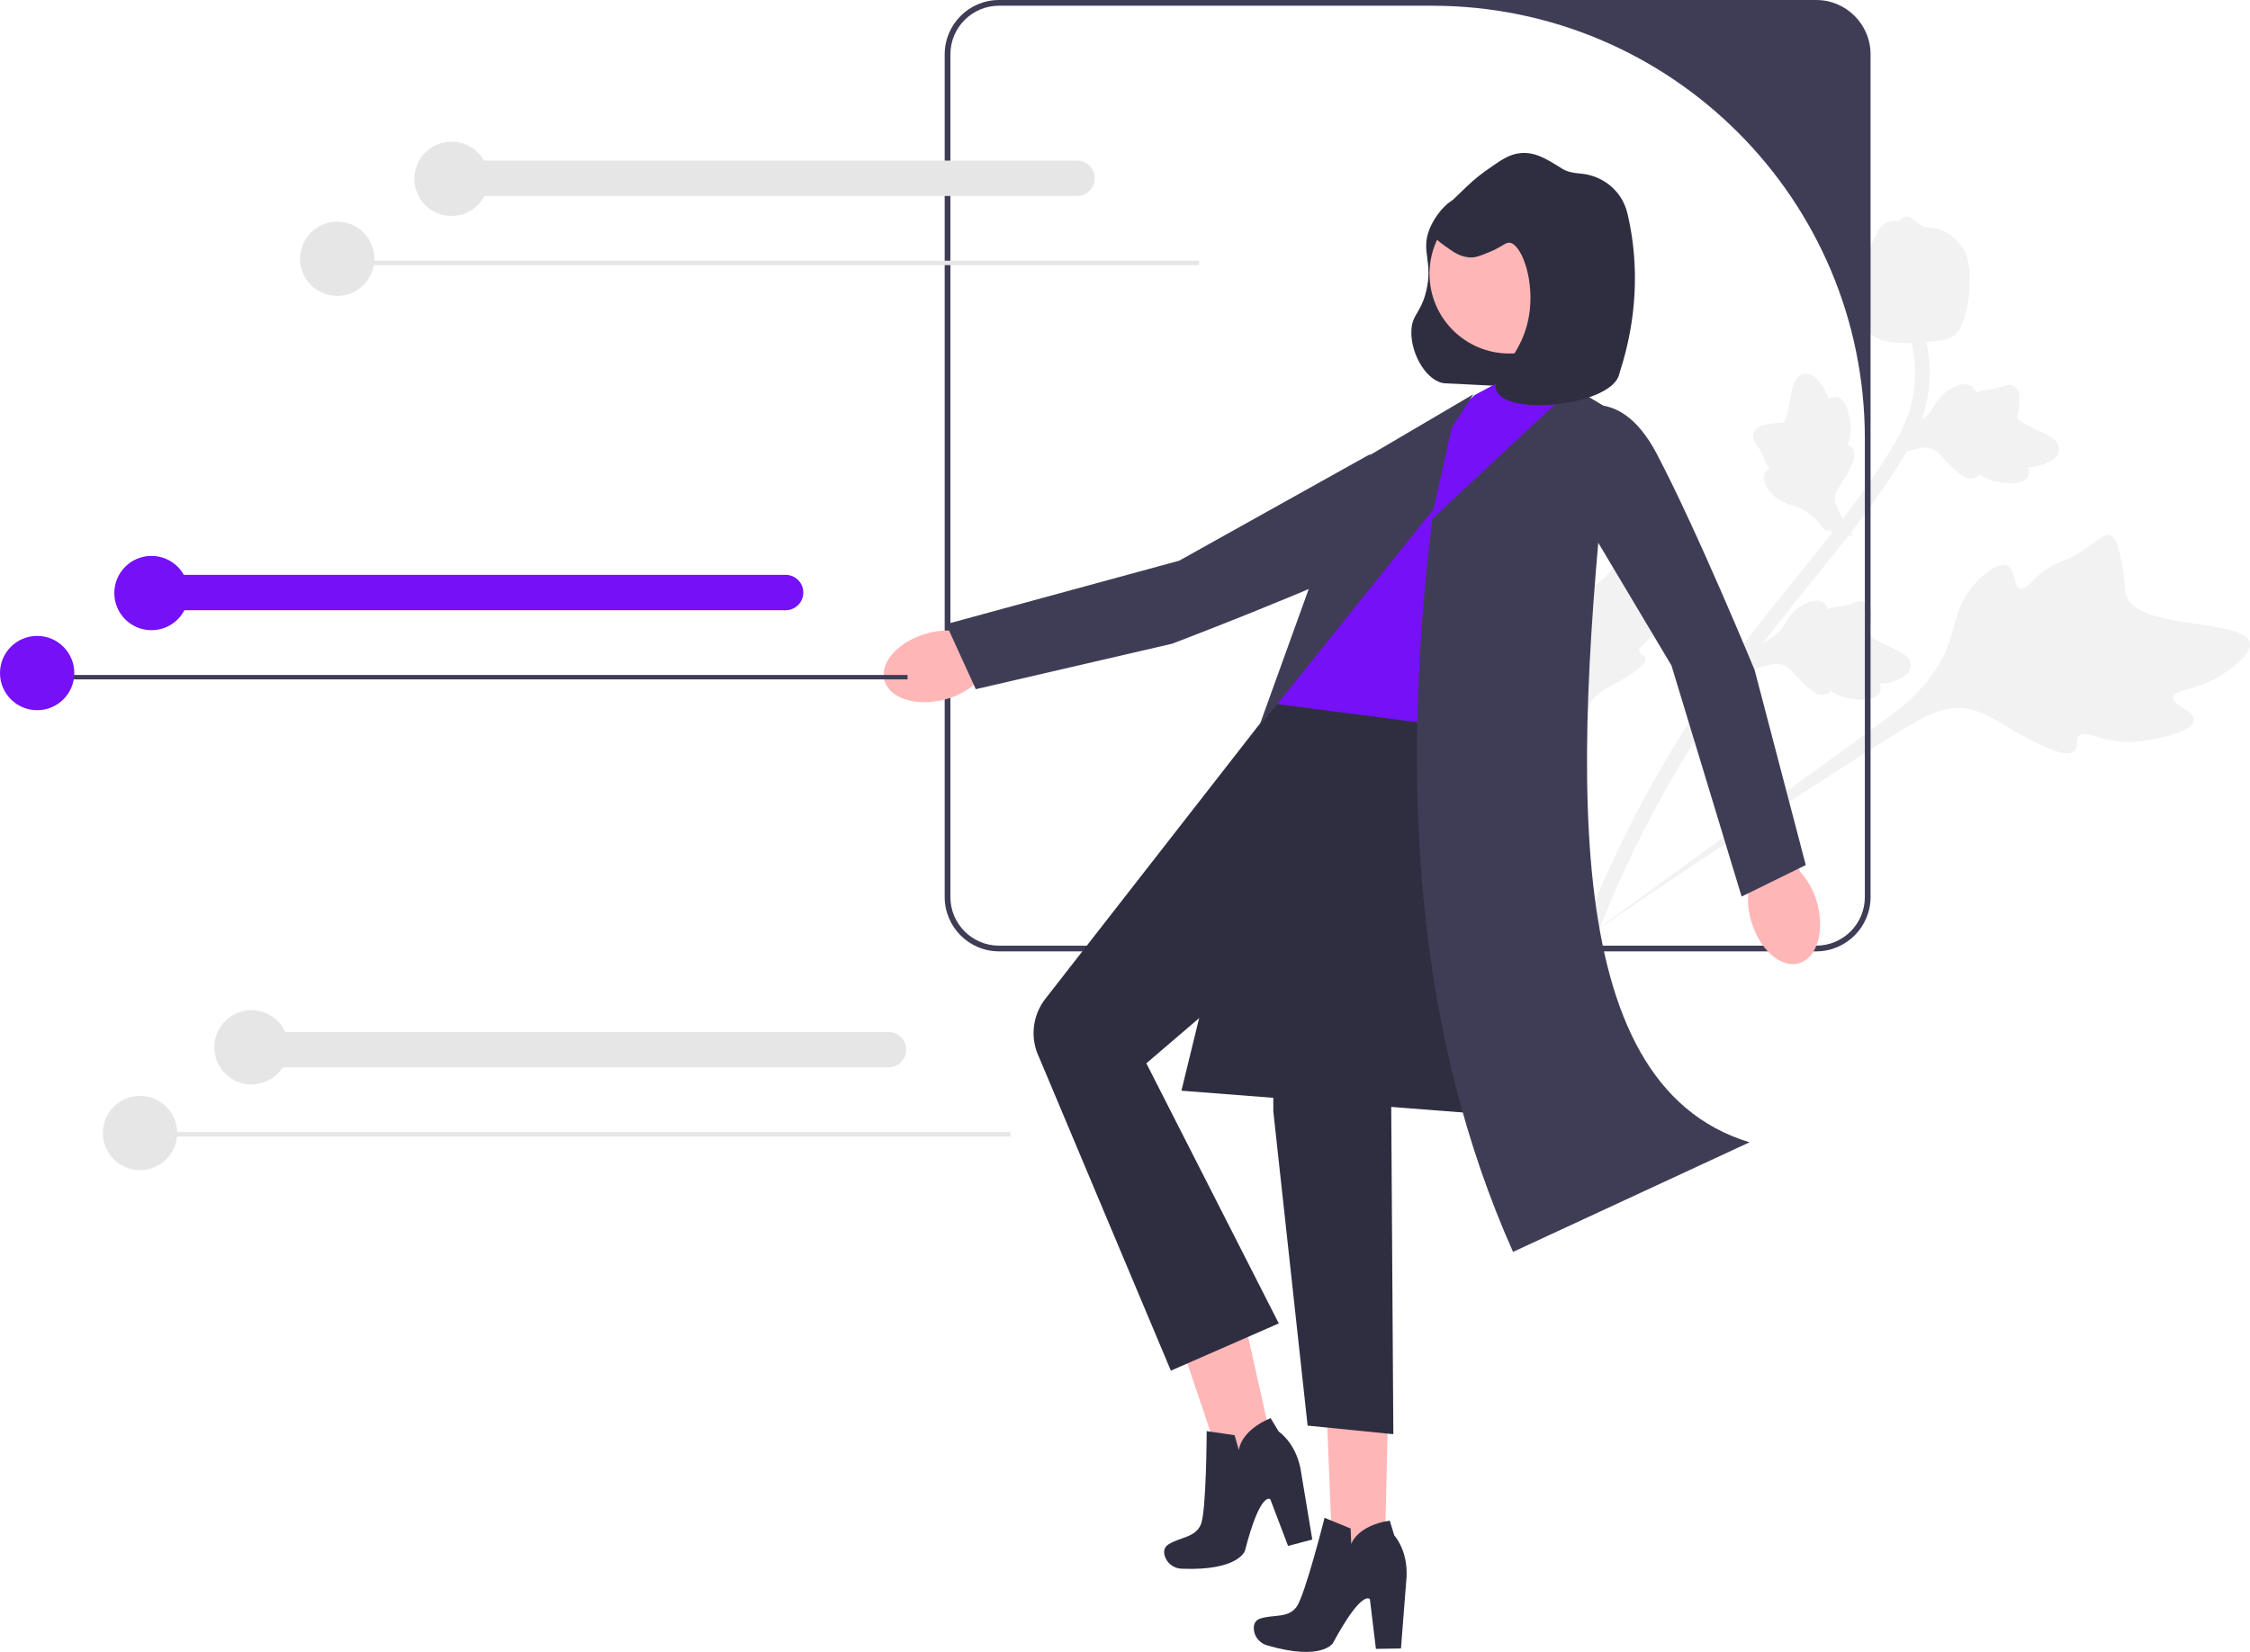
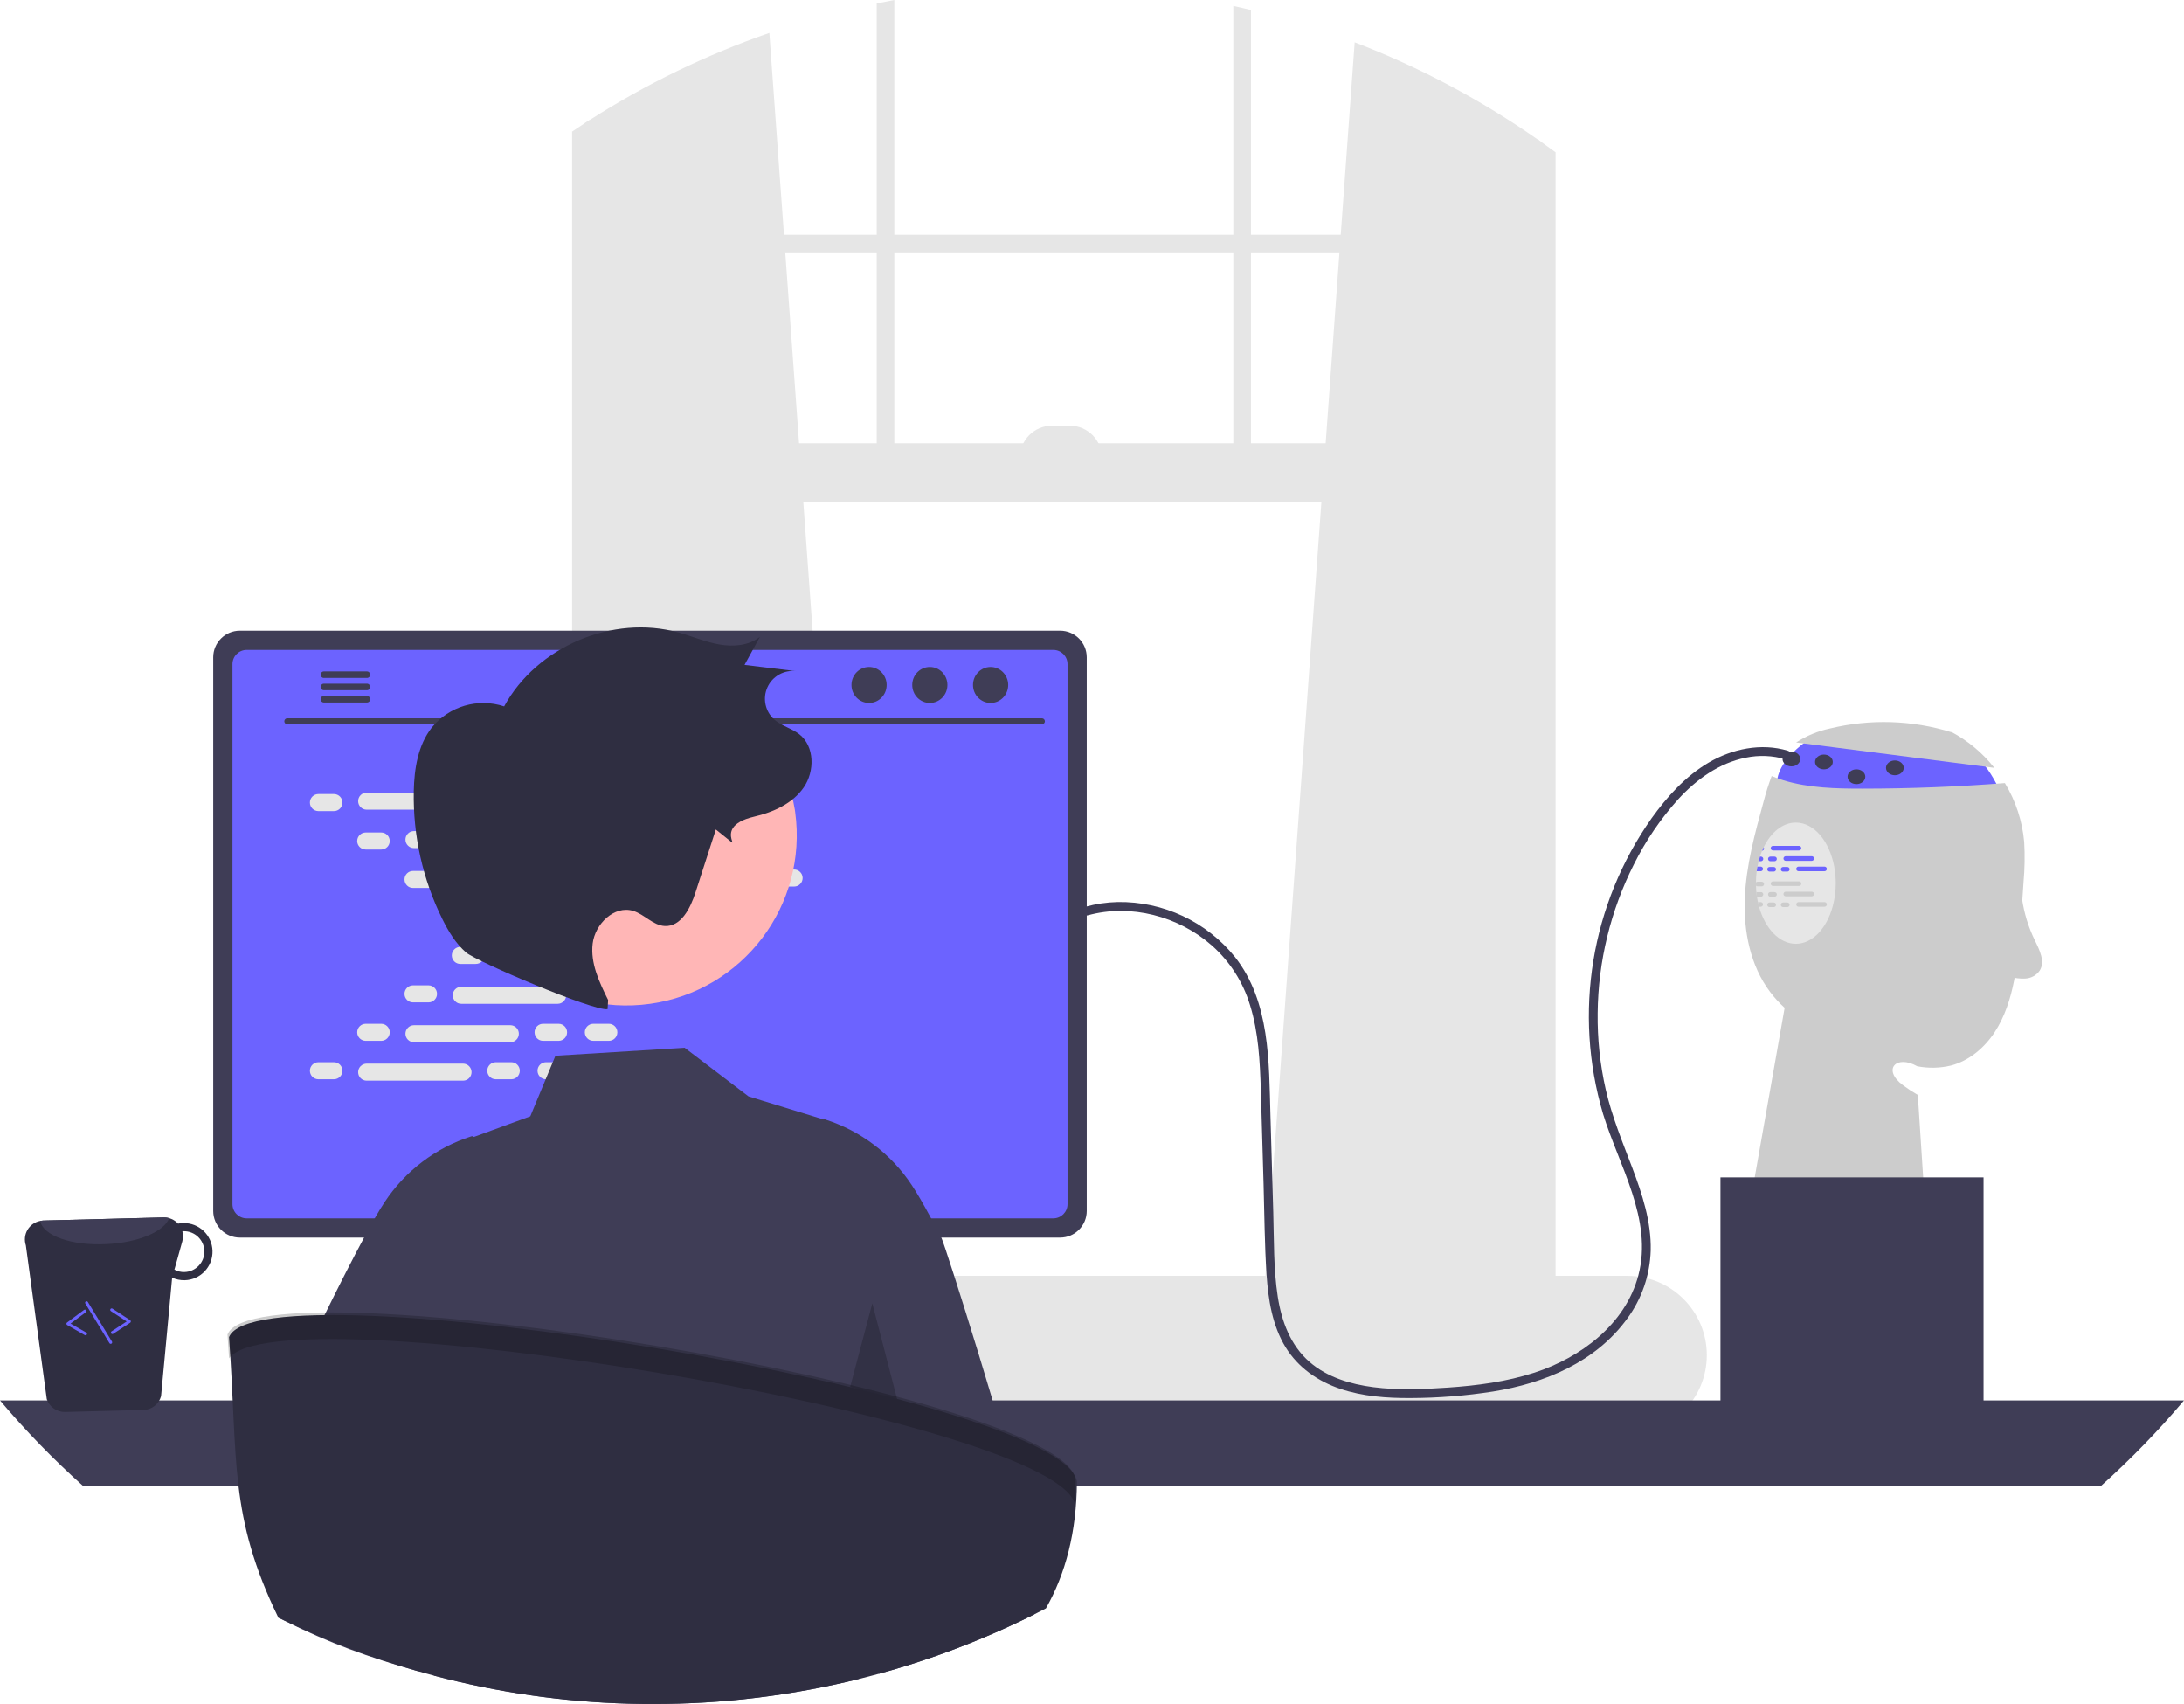
- <svg xmlns="http://www.w3.org/2000/svg" width="787.361" height="578.211" viewBox="0 0 787.361 578.211">
-   <g>
-     <path d="M767.741,251.996c.22-3.362-7.668-5.003-7.31-7.946,.357-2.932,8.313-2.322,16.723-7.618,1.517-.955,11.074-6.973,10.142-11.488-1.767-8.558-39.665-4.19-43.353-16.64-.81-2.732-.058-6.565-2.29-15.152-.888-3.416-1.625-5.189-3.131-5.749-2.137-.794-3.953,1.549-9.198,5.01-7.865,5.191-9.303,3.567-14.947,8.141-4.19,3.395-5.598,6.073-7.422,5.533-2.581-.764-1.428-6.619-4.384-8.048-3.016-1.458-8.275,2.677-11.498,6.262-6.047,6.729-6.674,13.473-8.684,19.639-2.185,6.701-7.025,15.852-19.032,25.275l-109.61,79.788c23.074-15.973,87.601-58.887,112.741-74.039,7.258-4.374,14.88-8.632,23.201-6.673,8.011,1.885,15.705,9.305,28.622,14.228,1.508,.575,5.728,2.122,7.628,.318,1.571-1.491,.125-3.914,1.571-5.328,1.939-1.897,6.114,.923,12.956,1.889,4.825,.681,8.523,.094,11.703-.411,.959-.152,15.281-2.516,15.573-6.991l-0-0Z" fill="#f2f2f2" />
-     <path d="M582.539,206.675c-1.587-1.078-4.668,2.32-6.009,1.295-1.336-1.021,1.259-4.75,1.086-10.406-.031-1.02-.227-7.447-2.712-8.293-4.71-1.602-13.501,18.259-20.676,16.477-1.575-.391-3.239-1.866-8.098-3.248-1.933-.55-3.016-.699-3.725-.122-1.006,.82-.381,2.387-.195,5.96,.278,5.358-.933,5.595-.317,9.685,.458,3.036,1.366,4.5,.574,5.239-1.12,1.047-3.661-1.209-5.215-.171-1.586,1.059-1.074,4.834-.244,7.45,1.558,4.91,4.687,7.163,7.133,9.929,2.658,3.006,5.753,8.022,6.914,16.634l7.534,76.819c-1.182-15.934-3.627-59.986-3.809-76.697-.053-4.824,.057-9.794,3.419-13.313,3.237-3.388,9.099-5.023,15.241-9.943,.717-.574,2.694-2.199,2.357-3.652-.279-1.201-1.885-1.191-2.162-2.308-.371-1.499,2.217-2.734,4.665-5.814,1.726-2.171,2.505-4.156,3.175-5.863,.202-.514,3.174-8.226,1.062-9.661l-0,0Z" fill="#f2f2f2" />
-     <path d="M609.258,235.387l4.876-9.165,.878-.347c4.06-1.603,7.083-3.813,8.99-6.571,.303-.438,.584-.892,.87-1.354,1.134-1.832,2.543-4.109,5.456-5.894,1.628-.992,5.715-3.072,8.158-.795,.663,.605,.987,1.322,1.138,2.005,.129-.056,.26-.111,.401-.172,1.735-.713,2.787-.808,3.801-.899,.779-.07,1.582-.142,3.075-.593,.655-.198,1.195-.395,1.649-.561,1.378-.499,3.1-1.04,4.71,.092,1.678,1.27,1.604,3.327,1.556,4.688-.085,2.429-.434,3.984-.666,5.014-.086,.376-.18,.801-.183,.95-.004,1.205,5.066,3.548,6.969,4.441,4.284,1.992,7.991,3.716,7.701,7.08-.206,2.407-2.506,4.201-7.028,5.469-1.408,.394-2.713,.533-3.822,.582,.358,.777,.521,1.703,.144,2.725h0c-.895,2.418-4.085,3.271-9.483,2.544-1.343-.177-3.146-.422-5.249-1.385-.99-.455-1.813-.964-2.509-1.41-.285,.385-.67,.749-1.211,1.024-1.592,.812-3.481,.423-5.591-1.239-2.346-1.794-4.031-3.631-5.52-5.248-1.301-1.41-2.425-2.621-3.517-3.266-2.043-1.17-4.596-.642-7.723,.169l-7.87,2.115-0-0Z" fill="#f2f2f2" />
-     <path d="M648.391,187.738l-10.102-2.392-.558-.761c-2.58-3.52-5.485-5.884-8.636-7.029-.501-.182-1.011-.338-1.531-.498-2.059-.632-4.62-1.417-7.085-3.782-1.373-1.323-4.421-4.749-2.838-7.69,.417-.795,1.029-1.29,1.651-1.61-.087-.111-.174-.224-.268-.345-1.13-1.498-1.489-2.491-1.834-3.448-.266-.735-.539-1.495-1.353-2.824-.357-.583-.686-1.055-.961-1.453-.833-1.206-1.793-2.735-1.105-4.579,.803-1.945,2.811-2.395,4.14-2.694,2.372-.534,3.963-.591,5.019-.628,.386-.013,.82-.029,.965-.064,1.166-.302,2.147-5.8,2.528-7.868,.84-4.649,1.568-8.672,4.895-9.245,2.381-.412,4.699,1.358,7.073,5.41,.738,1.262,1.203,2.49,1.533,3.55,.661-.544,1.515-.936,2.6-.831h0c2.566,.253,4.2,3.121,4.866,8.527,.169,1.344,.39,3.151-.009,5.429-.189,1.073-.472,1.998-.728,2.785,.444,.178,.894,.458,1.298,.912,1.189,1.334,1.293,3.26,.22,5.722-1.14,2.724-2.489,4.82-3.676,6.671-1.034,1.616-1.92,3.011-2.267,4.231-.613,2.273,.545,4.608,2.122,7.428l4.042,7.076-0-0Z" fill="#f2f2f2" />
-     <path d="M661.142,159.633l4.876-9.165,.878-.347c4.06-1.603,7.083-3.813,8.99-6.571,.303-.438,.584-.892,.87-1.354,1.134-1.832,2.543-4.109,5.456-5.894,1.628-.992,5.715-3.072,8.158-.795,.663,.605,.987,1.322,1.138,2.005,.129-.056,.26-.111,.401-.172,1.735-.713,2.787-.808,3.801-.899,.779-.07,1.582-.142,3.075-.593,.655-.198,1.195-.395,1.649-.561,1.378-.499,3.1-1.04,4.71,.092,1.678,1.27,1.604,3.327,1.556,4.688-.085,2.429-.434,3.984-.666,5.014-.086,.376-.18,.801-.183,.95-.004,1.205,5.066,3.548,6.969,4.441,4.284,1.992,7.991,3.716,7.701,7.08-.206,2.407-2.506,4.201-7.028,5.469-1.408,.394-2.713,.533-3.822,.582,.358,.777,.521,1.703,.144,2.725h0c-.895,2.418-4.085,3.271-9.483,2.544-1.343-.177-3.146-.422-5.249-1.385-.99-.455-1.813-.964-2.509-1.41-.285,.385-.67,.749-1.211,1.024-1.592,.812-3.481,.423-5.591-1.239-2.346-1.794-4.031-3.631-5.52-5.248-1.301-1.41-2.425-2.621-3.517-3.266-2.043-1.17-4.596-.642-7.723,.169l-7.87,2.115-0-0Z" fill="#f2f2f2" />
-     <path d="M556.692,330.817l-1.018-2.34,.979-2.355-.979,2.355-2.243-1.186c.099-.216,.29-.737,.596-1.548,1.676-4.443,6.77-17.969,16.895-37.83,7.068-13.864,15.099-27.595,23.871-40.817,8.786-13.243,16.205-22.743,22.166-30.38,4.497-5.759,8.877-11.176,13.148-16.451,11.404-14.095,22.175-27.409,32.019-43.575,2.199-3.608,6.774-11.12,7.821-21.729,.607-6.154-.056-12.44-1.976-18.682l4.88-1.5c2.115,6.895,2.846,13.856,2.172,20.688-1.161,11.763-6.146,19.948-8.54,23.881-10.018,16.451-20.894,29.893-32.409,44.123-4.252,5.257-8.616,10.649-13.094,16.385-5.906,7.566-13.26,16.984-21.933,30.057-8.669,13.063-16.6,26.627-23.582,40.315-9.996,19.611-15.014,32.936-16.662,37.314-.882,2.337-1.066,2.826-2.111,3.276l0-0Z" fill="#f2f2f2" />
-     <path d="M655.672,117.678c-.173-.118-.344-.242-.513-.375-3.452-2.648-5.301-7.066-5.5-13.132-.089-2.85,.684-5.503,2.224-10.794,.236-.816,1.481-4.927,4.016-10.02,1.655-3.329,2.578-4.562,3.949-5.272,1.524-.792,3.201-.923,4.82-.677,.222-.439,.55-.825,1.015-1.129,1.919-1.264,3.668,.273,4.624,1.09,.477,.423,1.069,.956,1.797,1.4,1.142,.704,1.961,.782,3.199,.905,1.185,.117,2.658,.263,4.469,1.026,3.579,1.492,5.596,4.177,6.261,5.061,3.513,4.634,3.333,9.71,3.124,15.586-.045,1.177-.317,5.386-1.953,10.291-1.18,3.539-2.2,4.773-3.125,5.576-1.894,1.655-3.905,1.968-8.75,2.382-5.064,.438-7.604,.655-9.555,.508-4.539-.35-7.39-.569-10.102-2.427l-0,0Z" fill="#f2f2f2" />
-   </g>
-   <path d="M635.562,0H349.602c-10.49,0-19.02,8.53-19.02,19.02V313.98c0,10.49,8.53,19.02,19.02,19.02h285.96c10.49,0,19.02-8.53,19.02-19.02V19.02c0-10.49-8.53-19.02-19.02-19.02Zm17.02,313.98c0,9.4-7.62,17.02-17.02,17.02H349.602c-9.4,0-17.02-7.62-17.02-17.02V19.02c0-9.4,7.62-17.02,17.02-17.02h151.472c83.675,0,151.508,67.832,151.508,151.508v160.472Z" fill="#3f3d56" />
-   <path id="b-79" d="M324.53,221.685c-10.023,2.709-16.749,10.076-15.024,16.455,1.725,6.378,11.247,9.351,21.273,6.64,4.02-1.028,7.735-3.004,10.835-5.762l42.322-12.015-6.061-19.74-41.078,13.94c-4.069-.821-8.275-.656-12.266,.483Z" fill="#ffb6b6" />
-   <path d="M501.882,162.462s11.949,17.528-14.98,30.75c-26.929,13.223-76.707,32.094-76.707,32.094l-68.73,15.923-10.379-22.755,81.555-22.22,66.457-37.088,22.785,3.295Z" fill="#3f3d56" />
-   <path d="M493.888,115.807c-.306,8.309,5.676,18.172,12,18.374,7.608,.244,43.573,2.805,44.73-.178,8.028-20.711-29.778-63.674-38.3-64.913-4.58-.666-10.063,5.909-12.172,11.337-2.954,7.607,1.406,11.194-1.055,21.441-1.877,7.814-4.989,8.13-5.202,13.938Z" fill="#2f2e41" />
-   <g>
-     <polygon points="431.284 443.34 406.041 449.125 431.405 524.385 448.51 520.466 431.284 443.34" fill="#ffb6b6" />
-     <path d="M422.264,500.915l9.763,1.432,1.505,5.23s.325-6.652,11.108-11.211l2.803,4.681s5.772,3.714,7.638,12.92l4.142,24.901-8.477,2.249-6.22-16.359s-3.422-3.129-8.867,18.036c0,0-2.205,7.113-22.204,6.289-2.749-.113-5.167-1.947-5.901-4.599-.405-1.463-.226-2.976,1.462-3.99,4.297-2.58,9.294-2.339,11.222-6.925,1.928-4.586,2.026-32.653,2.026-32.653Z" fill="#2f2e41" />
-   </g>
-   <g>
-     <polygon points="486.123 477.557 463.582 477 466.738 556.249 484.283 556.562 486.123 477.557" fill="#ffb6b6" />
-     <path d="M463.513,531.269l9.131,3.739,.202,5.438s1.917-6.379,13.48-8.209l1.594,5.218s4.709,4.994,4.304,14.379l-1.972,25.166-8.769,.143-2.101-17.375s-2.569-3.86-12.946,15.372c0,0-3.851,6.373-23.065,.761-2.641-.771-4.547-3.134-4.621-5.884-.041-1.518,.497-2.943,2.379-3.521,4.792-1.47,9.583-.033,12.558-4.021,2.975-3.988,9.824-31.206,9.824-31.206Z" fill="#2f2e41" />
-   </g>
-   <polygon points="532.637 390.997 413.423 381.772 446.971 244.241 527.237 232.676 532.637 390.997" fill="#2f2e41" />
-   <polygon points="516.196 138.193 541.314 124.811 561.597 148.761 520.838 279.4 446.279 246.386 502.909 149.571 516.196 138.193" fill="#7510f7" />
-   <path d="M519.379,255.812s7.999,41.243-16.77,62.68l-7.582,24.104-8.186,44.491,.741,114.912-30-3-12-109.996-.143-54.745-44.289,37.927,46.351,91.039-37.769,16.538-46.129-109.709c-3.205-6.683-2.35-14.604,2.207-20.45l80.468-103.219,73.1,9.427Z" fill="#2f2e41" />
-   <path d="M550.477,135.631l-49.248,45.946c-11.655,94.579-5.293,181.426,28.243,256.611l82.757-38.356c-68.241-20.697-61.548-134.344-48.307-256.113l-13.445-8.087Z" fill="#3f3d56" />
-   <polygon points="508.006 149.722 515.582 138 473.68 162.635 440.546 254.456 501.668 178.18 508.006 149.722" fill="#3f3d56" />
-   <path id="c-80" d="M612.822,322.436c2.888,9.973,10.375,16.566,16.721,14.727,6.346-1.839,9.148-11.413,6.258-21.389-1.1-4.001-3.142-7.68-5.955-10.73l-12.77-42.1-19.629,6.414,14.673,40.822c-.748,4.083-.507,8.285,.702,12.255Z" fill="#ffb6b6" />
-   <path d="M548.564,144.699s17.177-12.447,31.168,14.09c13.991,26.538,34.285,75.753,34.285,75.753l17.892,68.245-22.447,11.029-24.555-80.883-38.982-65.364,2.639-22.87Z" fill="#3f3d56" />
-   <circle cx="528.139" cy="95.838" r="27.896" fill="#ffb6b6" />
-   <path d="M528.231,84.955c-1.57-.155-2.377,1.505-8.374,3.822-2.125,.821-3.212,1.233-4.46,1.313-3.793,.244-6.741-1.851-8.712-3.252-3.203-2.276-5.266-3.742-5.669-6.086-.526-3.059,2.937-6.475,9.883-13.184,3.402-3.285,5.475-5.27,8.804-7.632,5.583-3.962,8.375-5.942,12.288-6.331,5.183-.515,9.124,1.959,14.81,5.528,1.536,.964,3.751,1.428,6.099,1.605,7.686,.578,14.275,5.701,16.366,13.12,.16,.567,.294,1.08,.395,1.519,4.126,18.014,2.975,36.75-2.672,54.346-.152,.474-.279,.915-.378,1.317-2.623,10.716-38.656,14.894-42.871,5.834-2.654-5.705,9.749-11.413,11.601-28.423,1.289-11.842-3.193-23.11-7.11-23.497Z" fill="#2f2e41" />
-   <rect x="117.33" y="91.253" width="302.252" height="1.549" fill="#e6e6e6" />
-   <g>
-     <path d="M376.912,68.6H160c-3.417,0-6.197-2.78-6.197-6.197s2.78-6.197,6.197-6.197h216.911c3.417,0,6.197,2.78,6.197,6.197s-2.78,6.197-6.197,6.197Z" fill="#e6e6e6" />
-     <circle cx="118" cy="90.583" r="13" fill="#e6e6e6" />
-     <circle cx="158" cy="62.583" r="13" fill="#e6e6e6" />
-   </g>
-   <rect x="15.33" y="236.253" width="302.252" height="1.549" fill="#3f3d56" />
-   <g>
-     <path d="M274.912,213.6H58c-3.417,0-6.197-2.78-6.197-6.197s2.78-6.197,6.197-6.197h216.911c3.417,0,6.197,2.78,6.197,6.197s-2.78,6.197-6.197,6.197Z" fill="#7510f7" />
-     <circle cx="13" cy="235.583" r="13" fill="#7510f7" />
-     <circle cx="53" cy="207.583" r="13" fill="#7510f7" />
-   </g>
-   <rect x="51.33" y="396.253" width="302.252" height="1.549" fill="#e6e6e6" />
-   <g>
-     <path d="M310.912,373.6H94c-3.417,0-6.197-2.78-6.197-6.197s2.78-6.197,6.197-6.197h216.911c3.417,0,6.197,2.78,6.197,6.197s-2.78,6.197-6.197,6.197Z" fill="#e6e6e6" />
-     <circle cx="88" cy="366.583" r="13" fill="#e6e6e6" />
-     <circle cx="49" cy="396.583" r="13" fill="#e6e6e6" />
-   </g>
+ <svg xmlns="http://www.w3.org/2000/svg" data-name="Layer 1" width="738.82" height="576.27" viewBox="0 0 738.82 576.27">
+   <path d="M844.969,410.389s-17.37,9.661-12.37,20.661,76,2,76,2-5-15-14-18S844.969,410.389,844.969,410.389Z" transform="translate(-230.59 -161.865)" fill="#6c63ff" />
+   <path d="M838.197,412.965a33.803,33.803,0,0,1,11.446-4.733,77.516,77.516,0,0,1,41.177,1.284l-.245-.199a45.946,45.946,0,0,1,14.666,12.228Z" transform="translate(-230.59 -161.865)" fill="#ccc" />
+   <path d="M915.119,460.27q-.36,5.385-.72,10.76a172.674,172.674,0,0,1-2.45,22.38c-1.22,6.19-3.16,12.33-6.63,17.6-3.47,5.26-8.62,9.61-14.72,11.21a26.973,26.973,0,0,1-11.42.25c-7.13-4.05-11.96,1.13-4.84,6.4a55.187,55.187,0,0,0,5.03,3.31l3.23,49.87-60-13,11.71-66.34a39.59,39.59,0,0,1-4.9-5.35c-6.71-8.91-9.02-20.52-8.58-31.66.45-11.15,3.42-22.02,6.37-32.77a84.278,84.278,0,0,1,2.72-8.61c1.31.54,2.64,1.03,3.99,1.44,8.63,2.62,17.8,2.83,26.82,2.82q24.075-.015,48.09-1.88a46.142,46.142,0,0,1,6.53,19.94A92.569,92.569,0,0,1,915.119,460.27Z" transform="translate(-230.59 -161.865)" fill="#ccc" />
+   <path d="M658.5,595.645l92.37,8.2.99.09V209.795q-.495-.345-.99-.69a288.323,288.323,0,0,0-62.01-32.94l-4.72,65.1-.43,5.96-4.67,64.56L677.6,331.645l-18.93,261.7Z" transform="translate(-230.59 -161.865)" fill="#e6e6e6" />
+   <path d="M430.07,202.455c-.66.42-1.32.84-1.98,1.28v400.2l1.98-.18,91.37-8.11-.17-2.3L502.34,331.645l-1.44-19.86-4.67-64.56-.43-5.96-4.95-68.27A287.687,287.687,0,0,0,430.07,202.455Z" transform="translate(-230.59 -161.865)" fill="#e6e6e6" />
+   <path d="M428.09,203.735c-1.33.86-2.66,1.74-3.97,2.63v403.03c0,10.07,5.97,18.51,13.95,20.66a15.249,15.249,0,0,0,4,.53h296.8a15.118,15.118,0,0,0,3.99-.53,17.06,17.06,0,0,0,7.78-4.66,22.919,22.919,0,0,0,6.18-16V213.375c-1.64-1.21-3.29-2.41-4.96-3.58q-.495-.345-.99-.69v400.29a16.108,16.108,0,0,1-.46,3.85c-1.41,5.95-6.06,10.31-11.54,10.31H442.07c-6.62,0-12-6.35-12-14.16V202.455C429.41,202.875,428.75,203.295,428.09,203.735Z" transform="translate(-230.59 -161.865)" fill="#e6e6e6" />
+   <rect x="196.503" y="79.404" width="326.752" height="5.959" fill="#e6e6e6" />
+   <path d="M653.77,165.255c-1.98-.49-3.96-.95-5.96-1.38v161.81h5.96Z" transform="translate(-230.59 -161.865)" fill="#e6e6e6" />
+   <path d="M533.13,161.865c-1.99.37-3.98.75-5.96,1.16v162.66h5.96Z" transform="translate(-230.59 -161.865)" fill="#e6e6e6" />
+   <path d="M363.03,620.155a26.711,26.711,0,0,0,1.93,9.98,25.54,25.54,0,0,0,1.75,3.56,27.096,27.096,0,0,0,3.02,4.18,26.76,26.76,0,0,0,20.12,9.11H781.16a26.82,26.82,0,0,0,0-53.64H389.85A26.846,26.846,0,0,0,363.03,620.155Z" transform="translate(-230.59 -161.865)" fill="#e6e6e6" />
+   <rect x="427.093" y="311.784" width="324.766" height="19.863" transform="translate(948.3611 481.5662) rotate(-180)" fill="#e6e6e6" />
+   <path d="M575.571,305.825h27.809a0,0,0,0,1,0,0v0a10.925,10.925,0,0,1-10.925,10.925h-5.959a10.925,10.925,0,0,1-10.925-10.925v0A0,0,0,0,1,575.571,305.825Z" transform="translate(948.3611 460.7097) rotate(-180)" fill="#e6e6e6" />
+   <path d="M230.59,635.475a289.004,289.004,0,0,0,28.12,28.95H941.29a289.004,289.004,0,0,0,28.12-28.95Z" transform="translate(-230.59 -161.865)" fill="#3f3d56" />
+   <path d="M415.75,538.665v102.56H487.6V538.665a3.448,3.448,0,0,0-2.43-3.3,3.175,3.175,0,0,0-1.03-.16H419.22A3.463,3.463,0,0,0,415.75,538.665Zm28.04,35.24a7.67,7.67,0,0,1,15.34,0v11.9a7.67,7.67,0,0,1-15.34,0Z" transform="translate(-230.59 -161.865)" fill="#2f2e41" />
+   <path d="M415.53,637.945v9.89a1.946,1.946,0,0,0,1.93,1.94h68.43a1.94,1.94,0,0,0,1.93-1.94v-9.89Z" transform="translate(-230.59 -161.865)" fill="#3f3d56" />
+   <path d="M302.72,384.145v187.26a9.007,9.007,0,0,0,9,9h277.5a9.007,9.007,0,0,0,9-9V384.145a9.011,9.011,0,0,0-9-8.99H311.72A9.012,9.012,0,0,0,302.72,384.145Z" transform="translate(-230.59 -161.865)" fill="#3f3d56" />
+   <path d="M309.23,386.475v182.62a4.818,4.818,0,0,0,4.81,4.81H586.91a4.818,4.818,0,0,0,4.81-4.81V386.475a4.82,4.82,0,0,0-4.81-4.82H314.04A4.821,4.821,0,0,0,309.23,386.475Z" transform="translate(-230.59 -161.865)" fill="#6c63ff" />
+   <path d="M364.87,652.105a2.948,2.948,0,0,0,2.32,1.11H529.53a2.987,2.987,0,0,0,2.92-3.6l-2.52-11.97a2.993,2.993,0,0,0-1.86-2.17,2.895,2.895,0,0,0-1.06-.2H369.7a2.894,2.894,0,0,0-1.06.2,2.992,2.992,0,0,0-1.86,2.17l-2.52,11.97A2.985,2.985,0,0,0,364.87,652.105Z" transform="translate(-230.59 -161.865)" fill="#2f2e41" />
+   <rect x="520.857" y="637.431" width="5" height="3" rx="0.488" transform="translate(816.124 1115.997) rotate(-180)" fill="#3f3d56" />
+   <rect x="510.857" y="637.431" width="5" height="3" rx="0.488" transform="translate(796.124 1115.997) rotate(-180)" fill="#3f3d56" />
+   <rect x="500.857" y="637.431" width="5" height="3" rx="0.488" transform="translate(776.124 1115.997) rotate(-180)" fill="#3f3d56" />
+   <rect x="490.857" y="637.431" width="5" height="3" rx="0.488" transform="translate(756.124 1115.997) rotate(-180)" fill="#3f3d56" />
+   <rect x="480.857" y="637.431" width="5" height="3" rx="0.488" transform="translate(736.124 1115.997) rotate(-180)" fill="#3f3d56" />
+   <rect x="470.857" y="637.431" width="5" height="3" rx="0.488" transform="translate(716.124 1115.997) rotate(-180)" fill="#3f3d56" />
+   <rect x="460.857" y="637.431" width="5" height="3" rx="0.488" transform="translate(696.124 1115.997) rotate(-180)" fill="#3f3d56" />
+   <rect x="450.857" y="637.431" width="5" height="3" rx="0.488" transform="translate(676.124 1115.997) rotate(-180)" fill="#3f3d56" />
+   <rect x="440.857" y="637.431" width="5" height="3" rx="0.488" transform="translate(656.124 1115.997) rotate(-180)" fill="#3f3d56" />
+   <rect x="430.857" y="637.431" width="5" height="3" rx="0.488" transform="translate(636.124 1115.997) rotate(-180)" fill="#3f3d56" />
+   <rect x="420.857" y="637.431" width="5" height="3" rx="0.488" transform="translate(616.124 1115.997) rotate(-180)" fill="#3f3d56" />
+   <rect x="410.857" y="637.431" width="5" height="3" rx="0.488" transform="translate(596.124 1115.997) rotate(-180)" fill="#3f3d56" />
+   <rect x="400.857" y="637.431" width="5" height="3" rx="0.488" transform="translate(576.124 1115.997) rotate(-180)" fill="#3f3d56" />
+   <rect x="390.857" y="637.431" width="5" height="3" rx="0.488" transform="translate(556.124 1115.997) rotate(-180)" fill="#3f3d56" />
+   <rect x="380.857" y="637.431" width="5" height="3" rx="0.488" transform="translate(536.124 1115.997) rotate(-180)" fill="#3f3d56" />
+   <rect x="370.857" y="637.431" width="5" height="3" rx="0.488" transform="translate(516.124 1115.997) rotate(-180)" fill="#3f3d56" />
+   <rect x="520.975" y="642.431" width="5" height="3" rx="0.488" transform="translate(816.3603 1125.997) rotate(-180)" fill="#3f3d56" />
+   <rect x="510.975" y="642.431" width="5" height="3" rx="0.488" transform="translate(796.3603 1125.997) rotate(-180)" fill="#3f3d56" />
+   <rect x="500.975" y="642.431" width="5" height="3" rx="0.488" transform="translate(776.3603 1125.997) rotate(-180)" fill="#3f3d56" />
+   <rect x="490.975" y="642.431" width="5" height="3" rx="0.488" transform="translate(756.3603 1125.997) rotate(-180)" fill="#3f3d56" />
+   <rect x="480.975" y="642.431" width="5" height="3" rx="0.488" transform="translate(736.3603 1125.997) rotate(-180)" fill="#3f3d56" />
+   <rect x="470.975" y="642.431" width="5" height="3" rx="0.488" transform="translate(716.3603 1125.997) rotate(-180)" fill="#3f3d56" />
+   <rect x="460.975" y="642.431" width="5" height="3" rx="0.488" transform="translate(696.3603 1125.997) rotate(-180)" fill="#3f3d56" />
+   <rect x="450.975" y="642.431" width="5" height="3" rx="0.488" transform="translate(676.3603 1125.997) rotate(-180)" fill="#3f3d56" />
+   <rect x="440.975" y="642.431" width="5" height="3" rx="0.488" transform="translate(656.3603 1125.997) rotate(-180)" fill="#3f3d56" />
+   <rect x="430.975" y="642.431" width="5" height="3" rx="0.488" transform="translate(636.3603 1125.997) rotate(-180)" fill="#3f3d56" />
+   <rect x="420.975" y="642.431" width="5" height="3" rx="0.488" transform="translate(616.3603 1125.997) rotate(-180)" fill="#3f3d56" />
+   <rect x="410.975" y="642.431" width="5" height="3" rx="0.488" transform="translate(596.3603 1125.997) rotate(-180)" fill="#3f3d56" />
+   <rect x="400.975" y="642.431" width="5" height="3" rx="0.488" transform="translate(576.3603 1125.997) rotate(-180)" fill="#3f3d56" />
+   <rect x="390.975" y="642.431" width="5" height="3" rx="0.488" transform="translate(556.3603 1125.997) rotate(-180)" fill="#3f3d56" />
+   <rect x="380.975" y="642.431" width="5" height="3" rx="0.488" transform="translate(536.3603 1125.997) rotate(-180)" fill="#3f3d56" />
+   <rect x="370.975" y="642.431" width="5" height="3" rx="0.488" transform="translate(516.3603 1125.997) rotate(-180)" fill="#3f3d56" />
+   <rect x="437.975" y="648.431" width="40" height="3" rx="0.488" transform="translate(685.3603 1137.997) rotate(-180)" fill="#3f3d56" />
+   <path d="M327.752,406.812H583.075a1.016,1.016,0,0,0,0-2.031H327.752a1.016,1.016,0,0,0,0,2.031Z" transform="translate(-230.59 -161.865)" fill="#3f3d56" />
+   <ellipse cx="335.105" cy="231.649" rx="5.95" ry="6.083" fill="#3f3d56" />
+   <ellipse cx="314.549" cy="231.649" rx="5.95" ry="6.083" fill="#3f3d56" />
+   <ellipse cx="293.993" cy="231.649" rx="5.95" ry="6.083" fill="#3f3d56" />
+   <path d="M339.04,390.045a1.095,1.095,0,0,0,1.09,1.1h14.6a1.105,1.105,0,0,0,0-2.21h-14.6A1.103,1.103,0,0,0,339.04,390.045Z" transform="translate(-230.59 -161.865)" fill="#3f3d56" />
+   <path d="M339.04,394.195a1.095,1.095,0,0,0,1.09,1.1h14.6a1.105,1.105,0,0,0,0-2.21h-14.6A1.103,1.103,0,0,0,339.04,394.195Z" transform="translate(-230.59 -161.865)" fill="#3f3d56" />
+   <path d="M339.04,398.335a1.103,1.103,0,0,0,1.09,1.11h14.6a1.105,1.105,0,0,0,0-2.21h-14.6A1.095,1.095,0,0,0,339.04,398.335Z" transform="translate(-230.59 -161.865)" fill="#3f3d56" />
+   <rect x="104.836" y="268.543" width="11.006" height="5.76" rx="2.88" fill="#e6e6e6" />
+   <rect x="164.836" y="268.543" width="11.006" height="5.76" rx="2.88" fill="#e6e6e6" />
+   <rect x="181.836" y="268.543" width="11.006" height="5.76" rx="2.88" fill="#e6e6e6" />
+   <rect x="121.156" y="268.063" width="38.366" height="5.76" rx="2.88" fill="#e6e6e6" />
+   <rect x="201.156" y="268.063" width="38.366" height="5.76" rx="2.88" fill="#e6e6e6" />
+   <rect x="120.836" y="281.543" width="11.006" height="5.76" rx="2.88" fill="#e6e6e6" />
+   <rect x="180.836" y="281.543" width="11.006" height="5.76" rx="2.88" fill="#e6e6e6" />
+   <rect x="197.836" y="281.543" width="11.006" height="5.76" rx="2.88" fill="#e6e6e6" />
+   <rect x="137.156" y="281.063" width="38.366" height="5.76" rx="2.88" fill="#e6e6e6" />
+   <rect x="217.156" y="281.063" width="38.366" height="5.76" rx="2.88" fill="#e6e6e6" />
+   <rect x="136.836" y="294.543" width="11.006" height="5.76" rx="2.88" fill="#e6e6e6" />
+   <rect x="196.836" y="294.543" width="11.006" height="5.76" rx="2.88" fill="#e6e6e6" />
+   <rect x="213.836" y="294.543" width="11.006" height="5.76" rx="2.88" fill="#e6e6e6" />
+   <rect x="153.156" y="294.063" width="38.366" height="5.76" rx="2.88" fill="#e6e6e6" />
+   <rect x="233.156" y="294.063" width="38.366" height="5.76" rx="2.88" fill="#e6e6e6" />
+   <rect x="152.836" y="307.543" width="11.006" height="5.76" rx="2.88" fill="#e6e6e6" />
+   <rect x="212.836" y="307.543" width="11.006" height="5.76" rx="2.88" fill="#e6e6e6" />
+   <rect x="229.836" y="307.543" width="11.006" height="5.76" rx="2.88" fill="#e6e6e6" />
+   <rect x="169.156" y="307.063" width="38.366" height="5.76" rx="2.88" fill="#e6e6e6" />
+   <rect x="164.836" y="359.237" width="11.006" height="5.76" rx="2.88" fill="#e6e6e6" />
+   <rect x="181.836" y="359.237" width="11.006" height="5.76" rx="2.88" fill="#e6e6e6" />
+   <rect x="201.156" y="359.717" width="38.366" height="5.76" rx="2.88" fill="#e6e6e6" />
+   <rect x="104.836" y="359.237" width="11.006" height="5.76" rx="2.88" fill="#e6e6e6" />
+   <rect x="121.156" y="359.717" width="38.366" height="5.76" rx="2.88" fill="#e6e6e6" />
+   <rect x="120.836" y="346.237" width="11.006" height="5.76" rx="2.88" fill="#e6e6e6" />
+   <rect x="180.836" y="346.237" width="11.006" height="5.76" rx="2.88" fill="#e6e6e6" />
+   <rect x="197.836" y="346.237" width="11.006" height="5.76" rx="2.88" fill="#e6e6e6" />
+   <rect x="137.156" y="346.717" width="38.366" height="5.76" rx="2.88" fill="#e6e6e6" />
+   <rect x="136.836" y="333.237" width="11.006" height="5.76" rx="2.88" fill="#e6e6e6" />
+   <rect x="196.836" y="333.237" width="11.006" height="5.76" rx="2.88" fill="#e6e6e6" />
+   <rect x="213.836" y="333.237" width="11.006" height="5.76" rx="2.88" fill="#e6e6e6" />
+   <rect x="153.156" y="333.717" width="38.366" height="5.76" rx="2.88" fill="#e6e6e6" />
+   <rect x="152.836" y="320.237" width="11.006" height="5.76" rx="2.88" fill="#e6e6e6" />
+   <rect x="212.836" y="320.237" width="11.006" height="5.76" rx="2.88" fill="#e6e6e6" />
+   <rect x="229.836" y="320.237" width="11.006" height="5.76" rx="2.88" fill="#e6e6e6" />
+   <rect x="169.156" y="320.717" width="38.366" height="5.76" rx="2.88" fill="#e6e6e6" />
+   <path d="M324.69,708.905c.61.31,1.23.62,1.84.92,15.8,7.9,28.44,12.39,45.73,17.31,1.46-16.3,2.87-44.95,4.24-62.71.36-4.61.72-8.48,1.07-11.21a15.182,15.182,0,0,1,.88-4.25l-.06,4.25-.15,11.21-.87,64.11a288.588,288.588,0,0,0,65.84,9.49c1.16.03,2.3.05,3.4.07.39.01.77.02,1.15.02,1.25.01,2.49.02,3.74.02a289.271,289.271,0,0,0,69.54-8.43c-.49-16.13-.98-44.46-1.45-65.28-.1-4.07-.19-7.86-.29-11.21-.19-7.16-.39-12.32-.58-14.05a4.361,4.361,0,0,1,.39.97,97.154,97.154,0,0,1,1.89,13.08c.35,3.35.7,7.14,1.05,11.21,1.86,21.63,3.8,51.04,5.8,63.51a285.473,285.473,0,0,0,34.97-12.03q9-3.75,17.68-8.09c-1.1-7.2-2.25-15.27-3.43-23.64-.92-6.49-1.87-13.16-2.84-19.75-1.5-10.18-23.79-81.32-25.2-84.02-1.21-2.31-2.36-4.49-3.45-6.5-2.64-4.88-4.88-8.77-6.54-11.23a55.257,55.257,0,0,0-29.28-22.21l-.3-.08-.21.09-20.45-6.28-2.99-.92-2.01-.62-7.08-5.39-3.85-2.93-3.61-2.75-7.06-5.37-43.71,2.69-8.51,20.49-19.06,6.97-.33-.15-.29-.12-.3.08a55.306,55.306,0,0,0-29.28,22.21c-.94,1.41-2.08,3.27-3.37,5.52-1.1,1.91-2.3,4.09-3.6,6.5-1.85,3.43-3.87,7.3-6.01,11.49-.47.92-.95,1.86-1.43,2.81q-1.335,2.64-2.71,5.39c-2.13,4.25-4.33,8.69-6.53,13.2-1.91,3.91-3.84,11.95-5.74,22.18-1.57,8.5-3.13,18.52-4.64,28.95-1.98,13.52.13,29.71-1.66,42.15C324.92,707.365,324.8,708.135,324.69,708.905Z" transform="translate(-230.59 -161.865)" fill="#3f3d56" />
+   <polygon points="303.59 473.566 295.093 440.774 287.59 469.07 303.59 473.566" opacity="0.2" />
+   <path d="M308.07,614.065c3.04,41.88-.11,60.32,16.67,94.85a286.159,286.159,0,0,0,47.52,18.22q2.55.72,5.11,1.4a288.588,288.588,0,0,0,65.84,9.49c1.16.03,2.3.05,3.4.07.39.01.77.02,1.15.02,1.25.01,2.49.02,3.74.02a289.271,289.271,0,0,0,69.54-8.43q3.42-.84,6.81-1.77a285.473,285.473,0,0,0,34.97-12.03q9-3.75,17.68-8.09c1.31-.66,2.62-1.32,3.91-2,6.63-11.66,10.4-25.84,10.48-42.88C590.3,633.575,318.21,588.745,308.07,614.065Z" transform="translate(-230.59 -161.865)" fill="#2f2e41" />
+   <path d="M308.078,621.237c-.155-2.593-.329-5.271-.531-8.06,10.14-25.32,282.23,19.51,286.82,48.87-.013,2.692-.128,5.304-.321,7.855C582.93,640.924,324.441,598.316,308.078,621.237Z" transform="translate(-230.59 -161.865)" opacity="0.2" />
+   <path d="M246.419,635.051a6.416,6.416,0,0,0,6.183,4.331L279.094,638.7a6.328,6.328,0,0,0,5.981-4.657l3.749-40.087a9.794,9.794,0,0,0,4.238.871A9.661,9.661,0,0,0,292.577,575.51a8.184,8.184,0,0,0-1.736.181,6.548,6.548,0,0,0-4.874-2.103l-40.751,1.052a5.854,5.854,0,0,0-1.005.125,6.365,6.365,0,0,0-4.873,8.265Zm43.173-43.817,2.668-9.553a6.506,6.506,0,0,0,.02-3.375c.129-0.0.244-.062.373-.062a6.91,6.91,0,0,1,.324,13.817A6.505,6.505,0,0,1,289.593,591.234Z" transform="translate(-230.59 -161.865)" fill="#2f2e41" />
+   <path d="M244.211,574.765c.868,4.964,10.629,8.454,22.366,7.847,10.793-.497,19.617-4.287,21.234-8.779a6.025,6.025,0,0,0-1.844-.246l-40.751,1.052A5.854,5.854,0,0,0,244.211,574.765Z" transform="translate(-230.59 -161.865)" fill="#3f3d56" />
+   <path d="M268.728,613.023a.497.497,0,0,0,.151-.066l5.753-3.766a.499.499,0,0,0,0-.836l-5.98-3.917a.5.5,0,1,0-.548.836l5.341,3.498-5.114,3.348a.5.5,0,0,0,.396.903Z" transform="translate(-230.59 -161.865)" fill="#6c63ff" />
+   <path d="M259.641,613.442a.5.5,0,0,0,.126-.918l-5.303-3.04,5.126-3.807a.5.5,0,1,0-.596-.802l-5.739,4.263a.5.5,0,0,0,.049.835l5.965,3.42A.5.5,0,0,0,259.641,613.442Z" transform="translate(-230.59 -161.865)" fill="#6c63ff" />
+   <path d="M268.156,616.323a.482.482,0,0,0,.137-.058.5.5,0,0,0,.168-.687l-8.155-13.408a.5.5,0,0,0-.854.521l8.155,13.408A.5.5,0,0,0,268.156,616.323Z" transform="translate(-230.59 -161.865)" fill="#6c63ff" />
+   <rect x="582.009" y="398.186" width="89" height="78" fill="#3f3d56" />
+   <path d="M914.79,451.101a47.543,47.543,0,0,0,4.144,28.743c1.608,3.279,3.6,7.228,1.642,10.311a6.351,6.351,0,0,1-4.784,2.651,15.579,15.579,0,0,1-5.583-.723" transform="translate(-230.59 -161.865)" fill="#ccc" />
+   <ellipse cx="606.009" cy="256.686" rx="3" ry="2.5" fill="#3f3d56" />
+   <ellipse cx="617.009" cy="257.686" rx="3" ry="2.5" fill="#3f3d56" />
+   <ellipse cx="628.009" cy="262.686" rx="3" ry="2.5" fill="#3f3d56" />
+   <ellipse cx="641.009" cy="259.686" rx="3" ry="2.5" fill="#3f3d56" />
+   <path d="M598.524,471.434c14.57-4.045,30.799.29,42.058,10.22A43.888,43.888,0,0,1,653.461,501.802c2.875,9.259,3.35,19.025,3.651,28.65.333,10.642.622,21.285.932,31.927.296,10.147.33,20.342,1.007,30.472.568,8.501,1.929,17.325,6.478,24.698,4.218,6.835,10.881,11.451,18.412,13.995,7.633,2.579,15.861,3.179,23.868,3.126a184.222,184.222,0,0,0,27.828-2.203c17.487-2.801,34.76-9.947,45.44-24.689a40.91,40.91,0,0,0,7.923-23.028c.225-9.675-2.866-19.046-6.251-27.982-3.295-8.696-6.859-17.264-8.944-26.356a110.576,110.576,0,0,1-2.749-25.943,114.047,114.047,0,0,1,12.229-50.225,98.679,98.679,0,0,1,15.014-22.075c6.168-6.712,13.807-12.253,22.89-14.069a27.638,27.638,0,0,1,13.368.538c1.853.555,2.645-2.34.798-2.893-8.998-2.694-18.774-.646-26.751,4.031-7.844,4.598-14.043,11.496-19.304,18.809A116.169,116.169,0,0,0,772.868,538.54c5.339,17.489,16.95,35.694,11.962,54.621-4.366,16.567-19.492,27.825-35.117,32.911-9.479,3.085-19.418,4.391-29.331,5.066-8.377.571-16.869.934-25.223-.143-7.673-.989-15.565-3.334-21.514-8.485-6.521-5.645-9.501-13.758-10.798-22.083-1.468-9.42-1.252-19.133-1.529-28.638l-.945-32.443c-.534-18.324-.074-38.631-11.995-53.814a49.958,49.958,0,0,0-39.697-18.61,44.882,44.882,0,0,0-10.955,1.618,1.501,1.501,0,0,0,.798,2.893Z" transform="translate(-230.59 -161.865)" fill="#3f3d56" />
+   <path d="M385.556,452.455a57.571,57.571,0,0,0,114.037-15.91l-.114-.817a57.571,57.571,0,0,0-113.905,16.724Z" transform="translate(-230.59 -161.865)" fill="#ffb6b6" />
+   <path d="M436.308,500.059c-2.977-5.996-6.035-12.433-5.227-19.078s7.301-13.015,13.704-11.063c3.829,1.168,6.732,4.935,10.731,5.115,5.502.247,8.635-6.059,10.33-11.299l6.902-21.342c13.313,10.459-3.548-.506,12.944-4.335,6.47-1.502,13.002-4.41,16.781-9.872s3.729-13.913-1.495-18.016c-2.561-2.012-5.963-2.768-8.412-4.916a9.407,9.407,0,0,1,7.457-16.395l-17.566-2.136,5.2-9.48c-3.76,2.984-9.005,3.402-13.732,2.567s-9.183-2.765-13.809-4.047c-22.207-6.153-47.956,4.761-58.977,24.998a22.478,22.478,0,0,0-24.484,7.159c-4.681,5.982-5.932,13.947-6.089,21.541a93.368,93.368,0,0,0,9.662,43.219c2.07,4.172,4.516,8.264,8.033,11.315s43.271,19.955,47.859,19.158" transform="translate(-230.59 -161.865)" fill="#2f2e41" />
+   <path d="M851.599,460.55a29.657,29.657,0,0,1-.99,7.69v.01c-.01.05-.03.1-.04.15-2.02,7.43-6.84,12.65-12.47,12.65-5.6,0-10.4-5.18-12.45-12.55-.14-.51-.26-1.02-.37-1.55-.14-.59-.25-1.2-.34-1.83-.08-.5-.14-1.01-.19-1.53-.07-.72-.12-1.44-.13-2.19v-.01c-.02-.28-.02-.56-.02-.84v-.25l.01-.01a29.297,29.297,0,0,1,.25-3.79c.07-.53.15-1.04.25-1.55.12-.62.25-1.23.41-1.83.13-.53.28-1.04.44-1.55.22-.68.46-1.34.73-1.97.17-.41.35-.81.53-1.2,2.46-5.06,6.42-8.35,10.88-8.35,6.17,0,11.37,6.29,12.98,14.87.02.13.05.26.06.39v.01A29.58,29.58,0,0,1,851.599,460.55Z" transform="translate(-230.59 -161.865)" fill="#e6e6e6" />
+   <path d="M827.349,448.84a.796.796,0,0,1-.66.76c.17-.41.35-.81.53-1.2A.839.839,0,0,1,827.349,448.84Z" transform="translate(-230.59 -161.865)" fill="#6c63ff" />
+   <rect x="599.004" y="286.065" width="10.354" height="1.555" rx="0.777" fill="#6c63ff" />
+   <path d="M827.079,452.34a.781.781,0,0,1-.78.78h-.78c.13-.53.28-1.04.44-1.55h.34A.779.779,0,0,1,827.079,452.34Z" transform="translate(-230.59 -161.865)" fill="#6c63ff" />
+   <rect x="598.108" y="289.703" width="2.97" height="1.555" rx="0.777" fill="#6c63ff" />
+   <rect x="603.323" y="289.573" width="10.354" height="1.555" rx="0.777" fill="#6c63ff" />
+   <rect x="597.838" y="293.211" width="2.97" height="1.555" rx="0.777" fill="#6c63ff" />
+   <rect x="602.426" y="293.211" width="2.97" height="1.555" rx="0.777" fill="#6c63ff" />
+   <path d="M826.999,455.72a.781.781,0,0,1-.78.78h-1.36c.07-.53.15-1.04.25-1.55h1.11A.773.773,0,0,1,826.999,455.72Z" transform="translate(-230.59 -161.865)" fill="#6c63ff" />
+   <rect x="607.641" y="293.082" width="10.354" height="1.555" rx="0.777" fill="#6c63ff" />
+   <path d="M827.349,460.84a.773.773,0,0,1-.78.77h-1.41a.791.791,0,0,1-.54-.21v-.01c-.02-.28-.02-.56-.02-.84v-.25l.01-.01a.77.77,0,0,1,.55-.23h1.41A.781.781,0,0,1,827.349,460.84Z" transform="translate(-230.59 -161.865)" fill="#ccc" />
+   <rect x="599.004" y="298.065" width="10.354" height="1.555" rx="0.777" fill="#ccc" />
+   <path d="M827.079,464.34a.781.781,0,0,1-.78.78h-1.36c-.08-.5-.14-1.01-.19-1.53a.34.34,0,0,1,.14-.02h1.41A.779.779,0,0,1,827.079,464.34Z" transform="translate(-230.59 -161.865)" fill="#ccc" />
+   <rect x="598.108" y="301.703" width="2.97" height="1.555" rx="0.777" fill="#ccc" />
+   <rect x="603.323" y="301.573" width="10.354" height="1.555" rx="0.777" fill="#ccc" />
+   <rect x="597.838" y="305.211" width="2.97" height="1.555" rx="0.777" fill="#ccc" />
+   <rect x="602.426" y="305.211" width="2.97" height="1.555" rx="0.777" fill="#ccc" />
+   <path d="M826.999,467.72a.781.781,0,0,1-.78.78h-.57c-.14-.51-.26-1.02-.37-1.55h.94A.773.773,0,0,1,826.999,467.72Z" transform="translate(-230.59 -161.865)" fill="#ccc" />
+   <rect x="607.641" y="305.082" width="10.354" height="1.555" rx="0.777" fill="#ccc" />
</svg>
